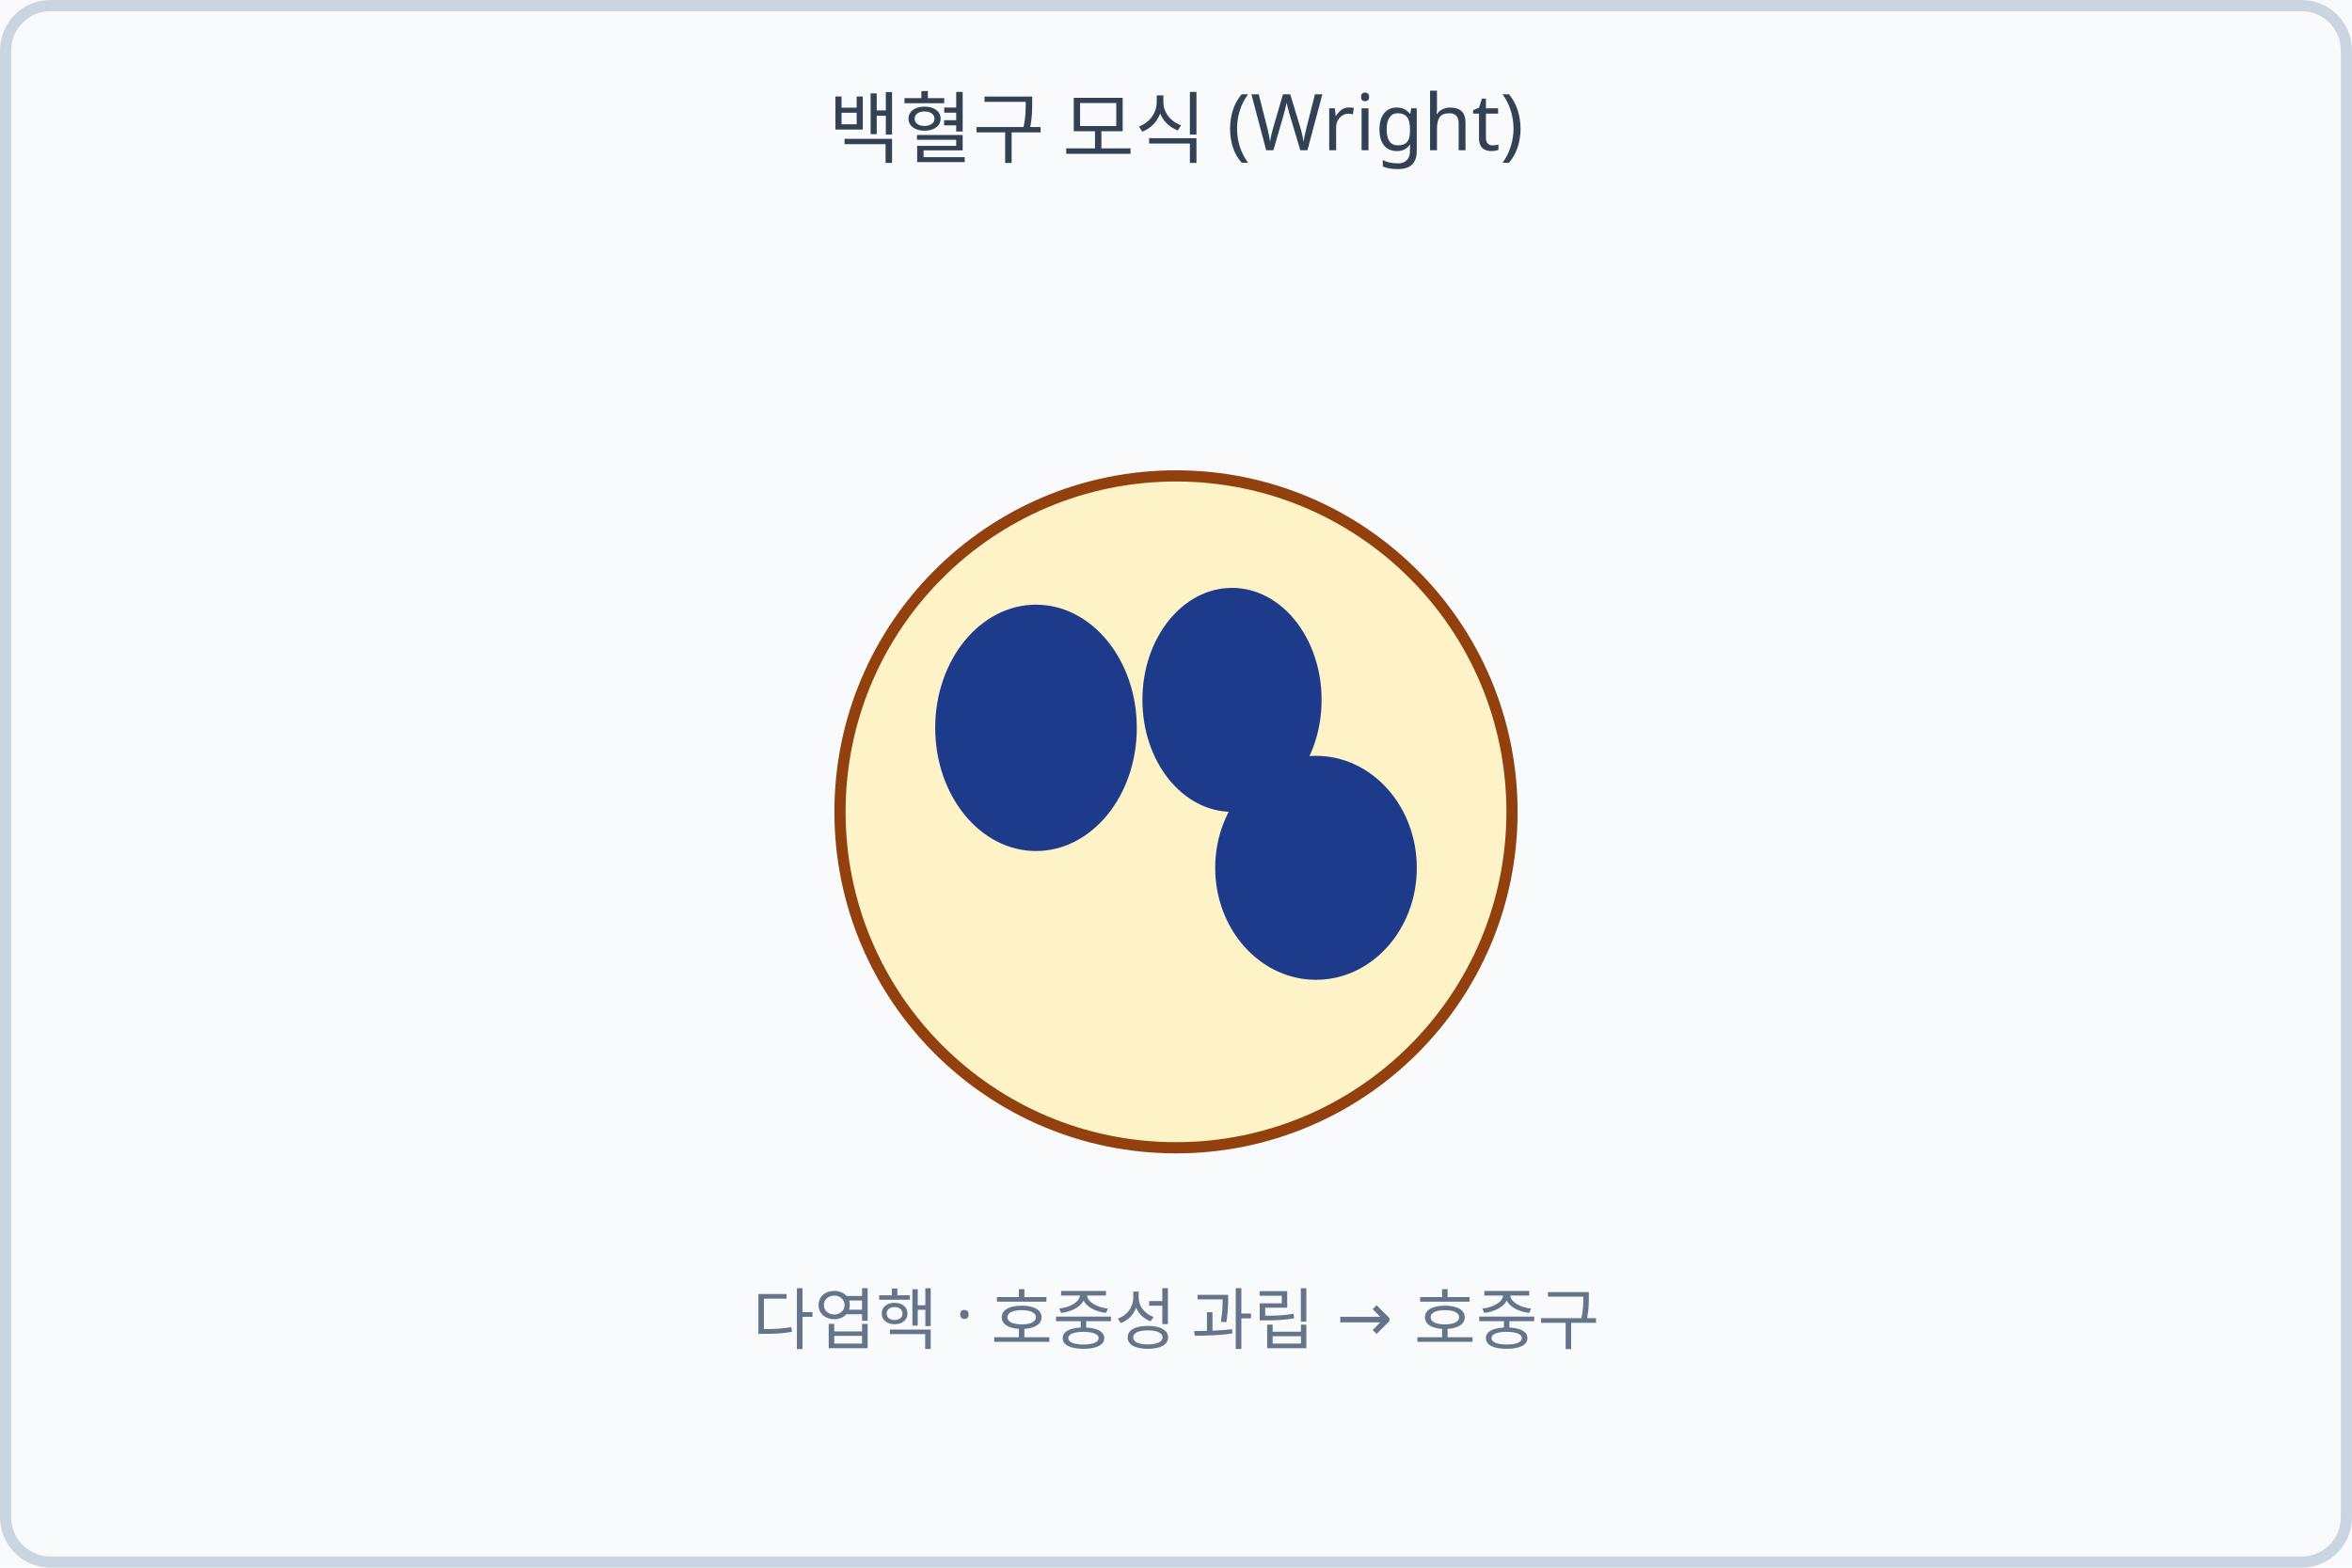
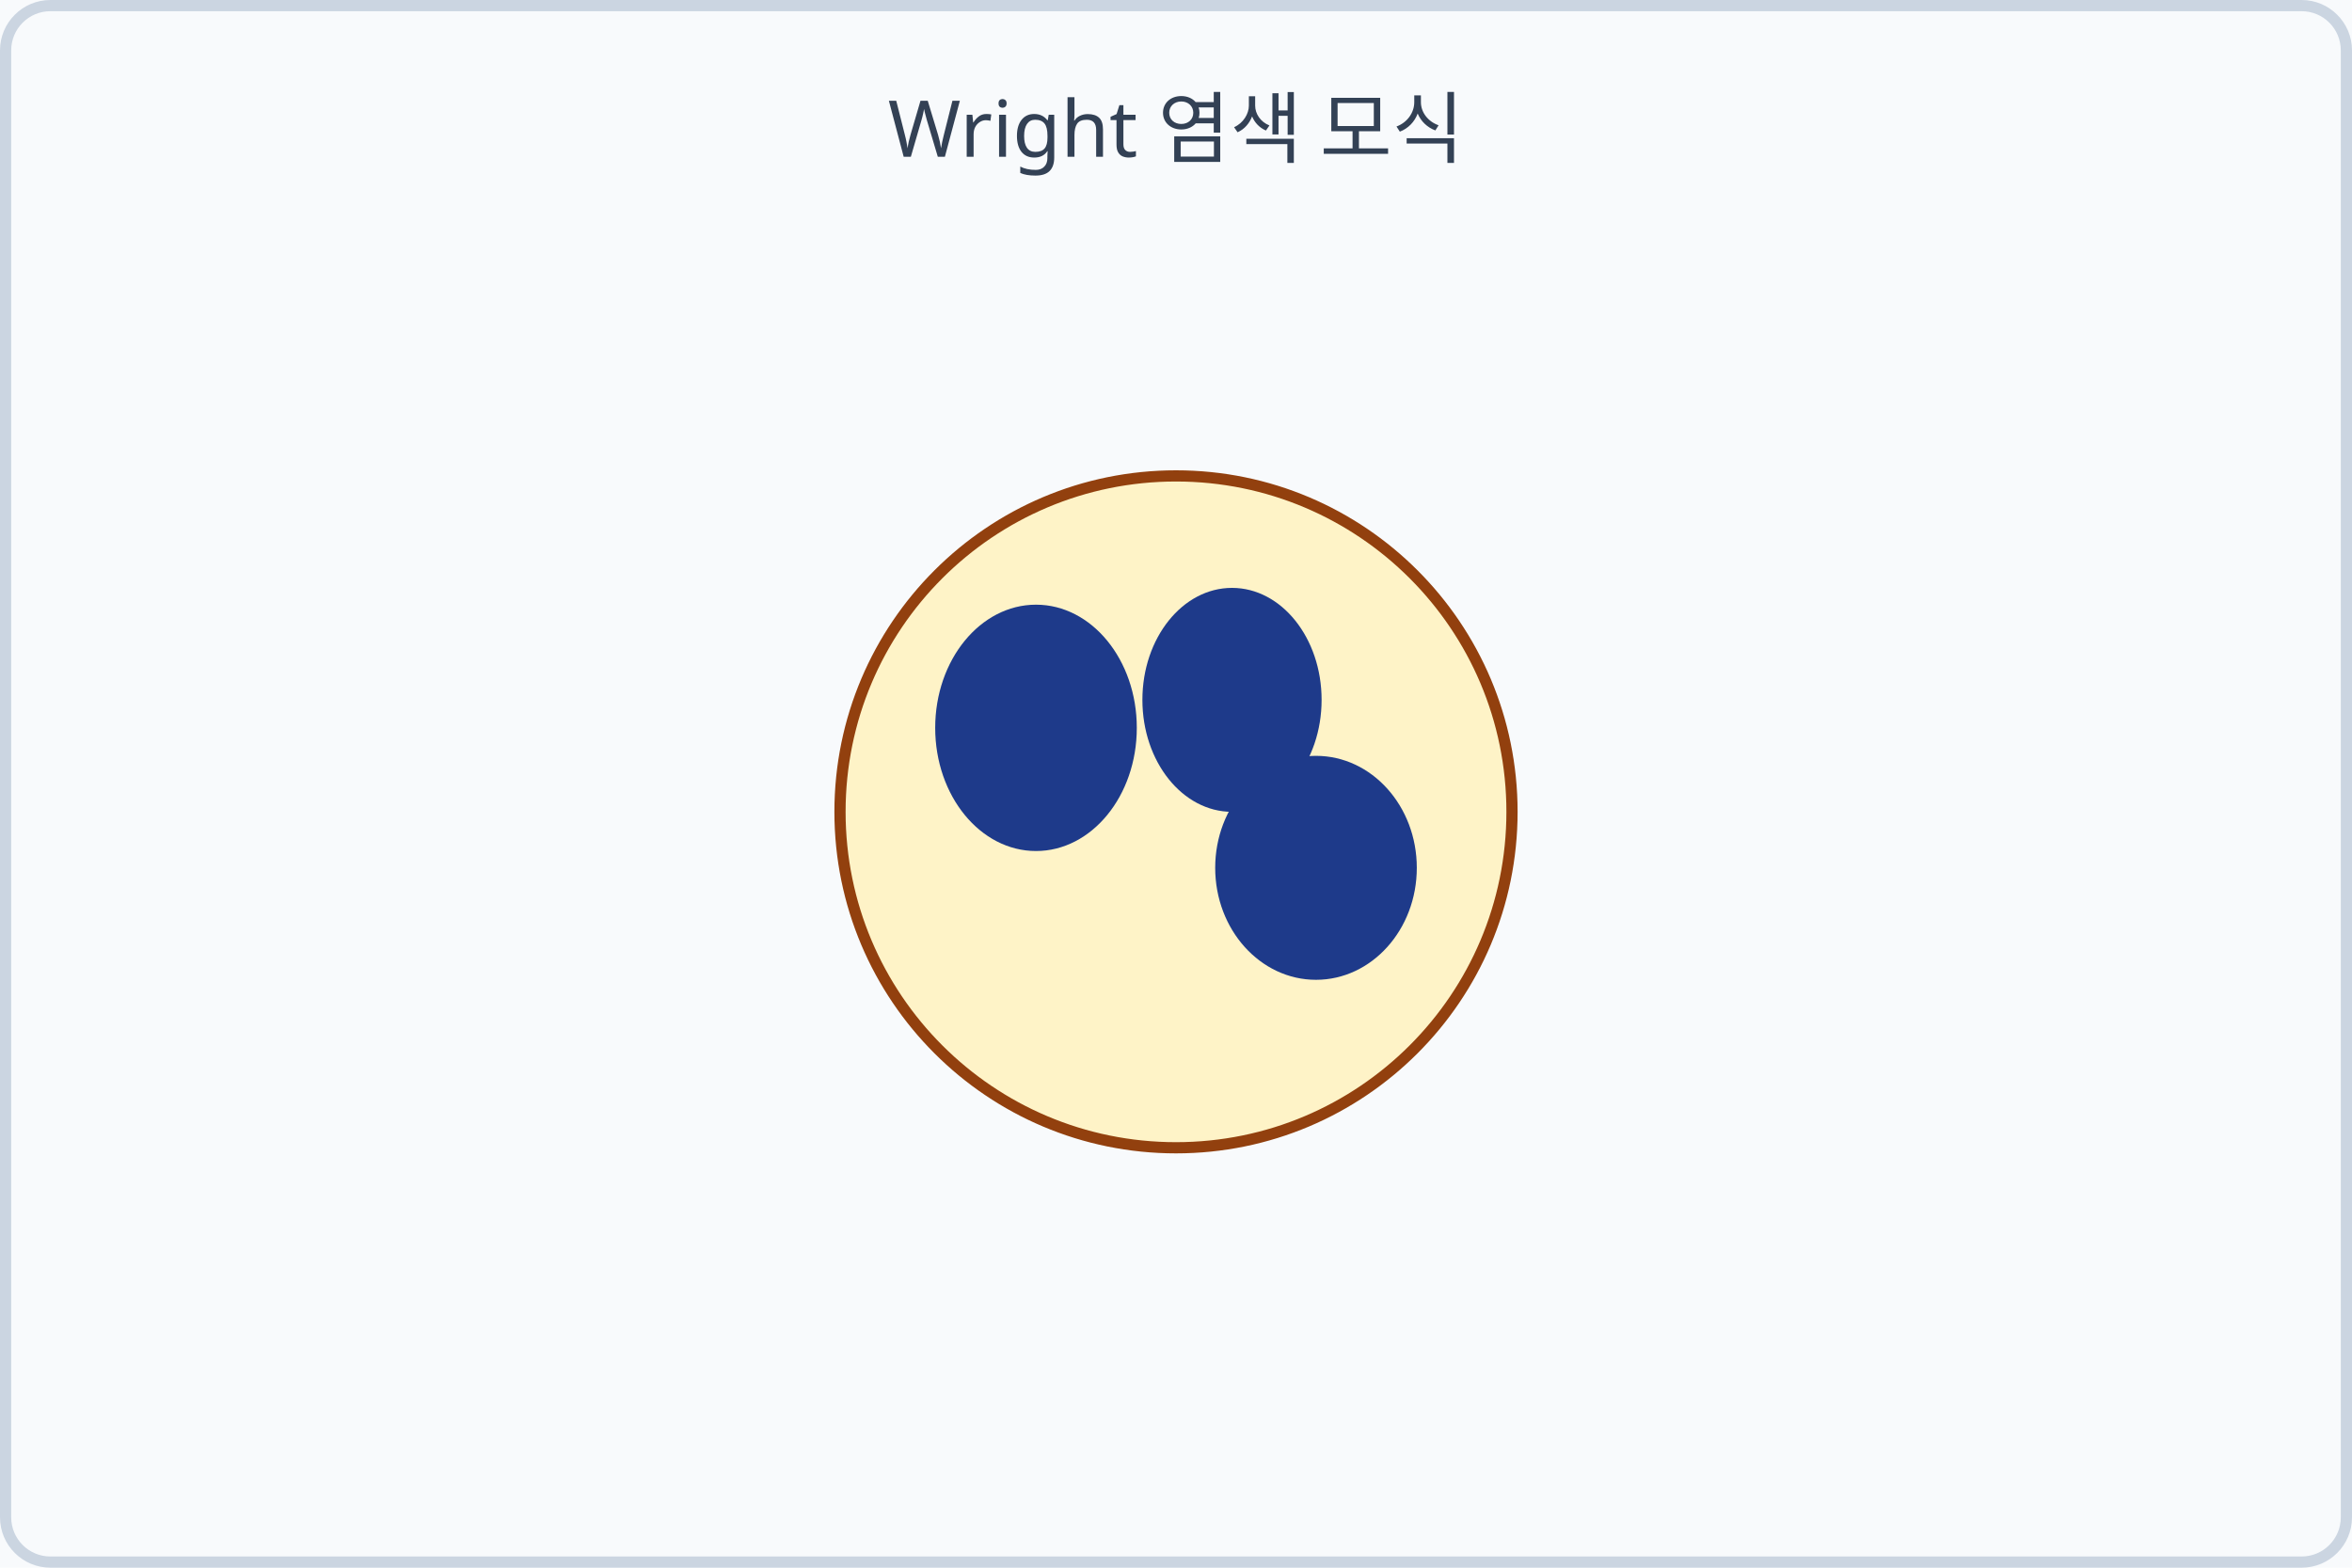
<svg xmlns="http://www.w3.org/2000/svg" width="420" height="280" viewBox="0 0 420 280" role="img">
  <rect width="100%" height="100%" fill="#f8fafc" />
  <rect x="1" y="1" width="418" height="278" fill="none" stroke="#cbd5e1" stroke-width="2" rx="8" />
-   <text x="210" y="28" text-anchor="middle" font-size="14" font-family="sans-serif" fill="#334155">백혈구 모식 (Wright)</text>
+   <text x="210" y="28" text-anchor="middle" font-size="14" font-family="sans-serif" fill="#334155">Wright 염색 모식</text>
  <circle cx="210" cy="145" r="60" fill="#fef3c7" stroke="#92400e" stroke-width="2" />
  <ellipse cx="185" cy="130" rx="18" ry="22" fill="#1e3a8a" />
  <ellipse cx="220" cy="125" rx="16" ry="20" fill="#1e3a8a" />
  <ellipse cx="235" cy="155" rx="18" ry="20" fill="#1e3a8a" />
-   <text x="210" y="240" text-anchor="middle" font-size="12" font-family="sans-serif" fill="#64748b">다엽핵 · 호중성 과립 → 호중구</text>
</svg>
